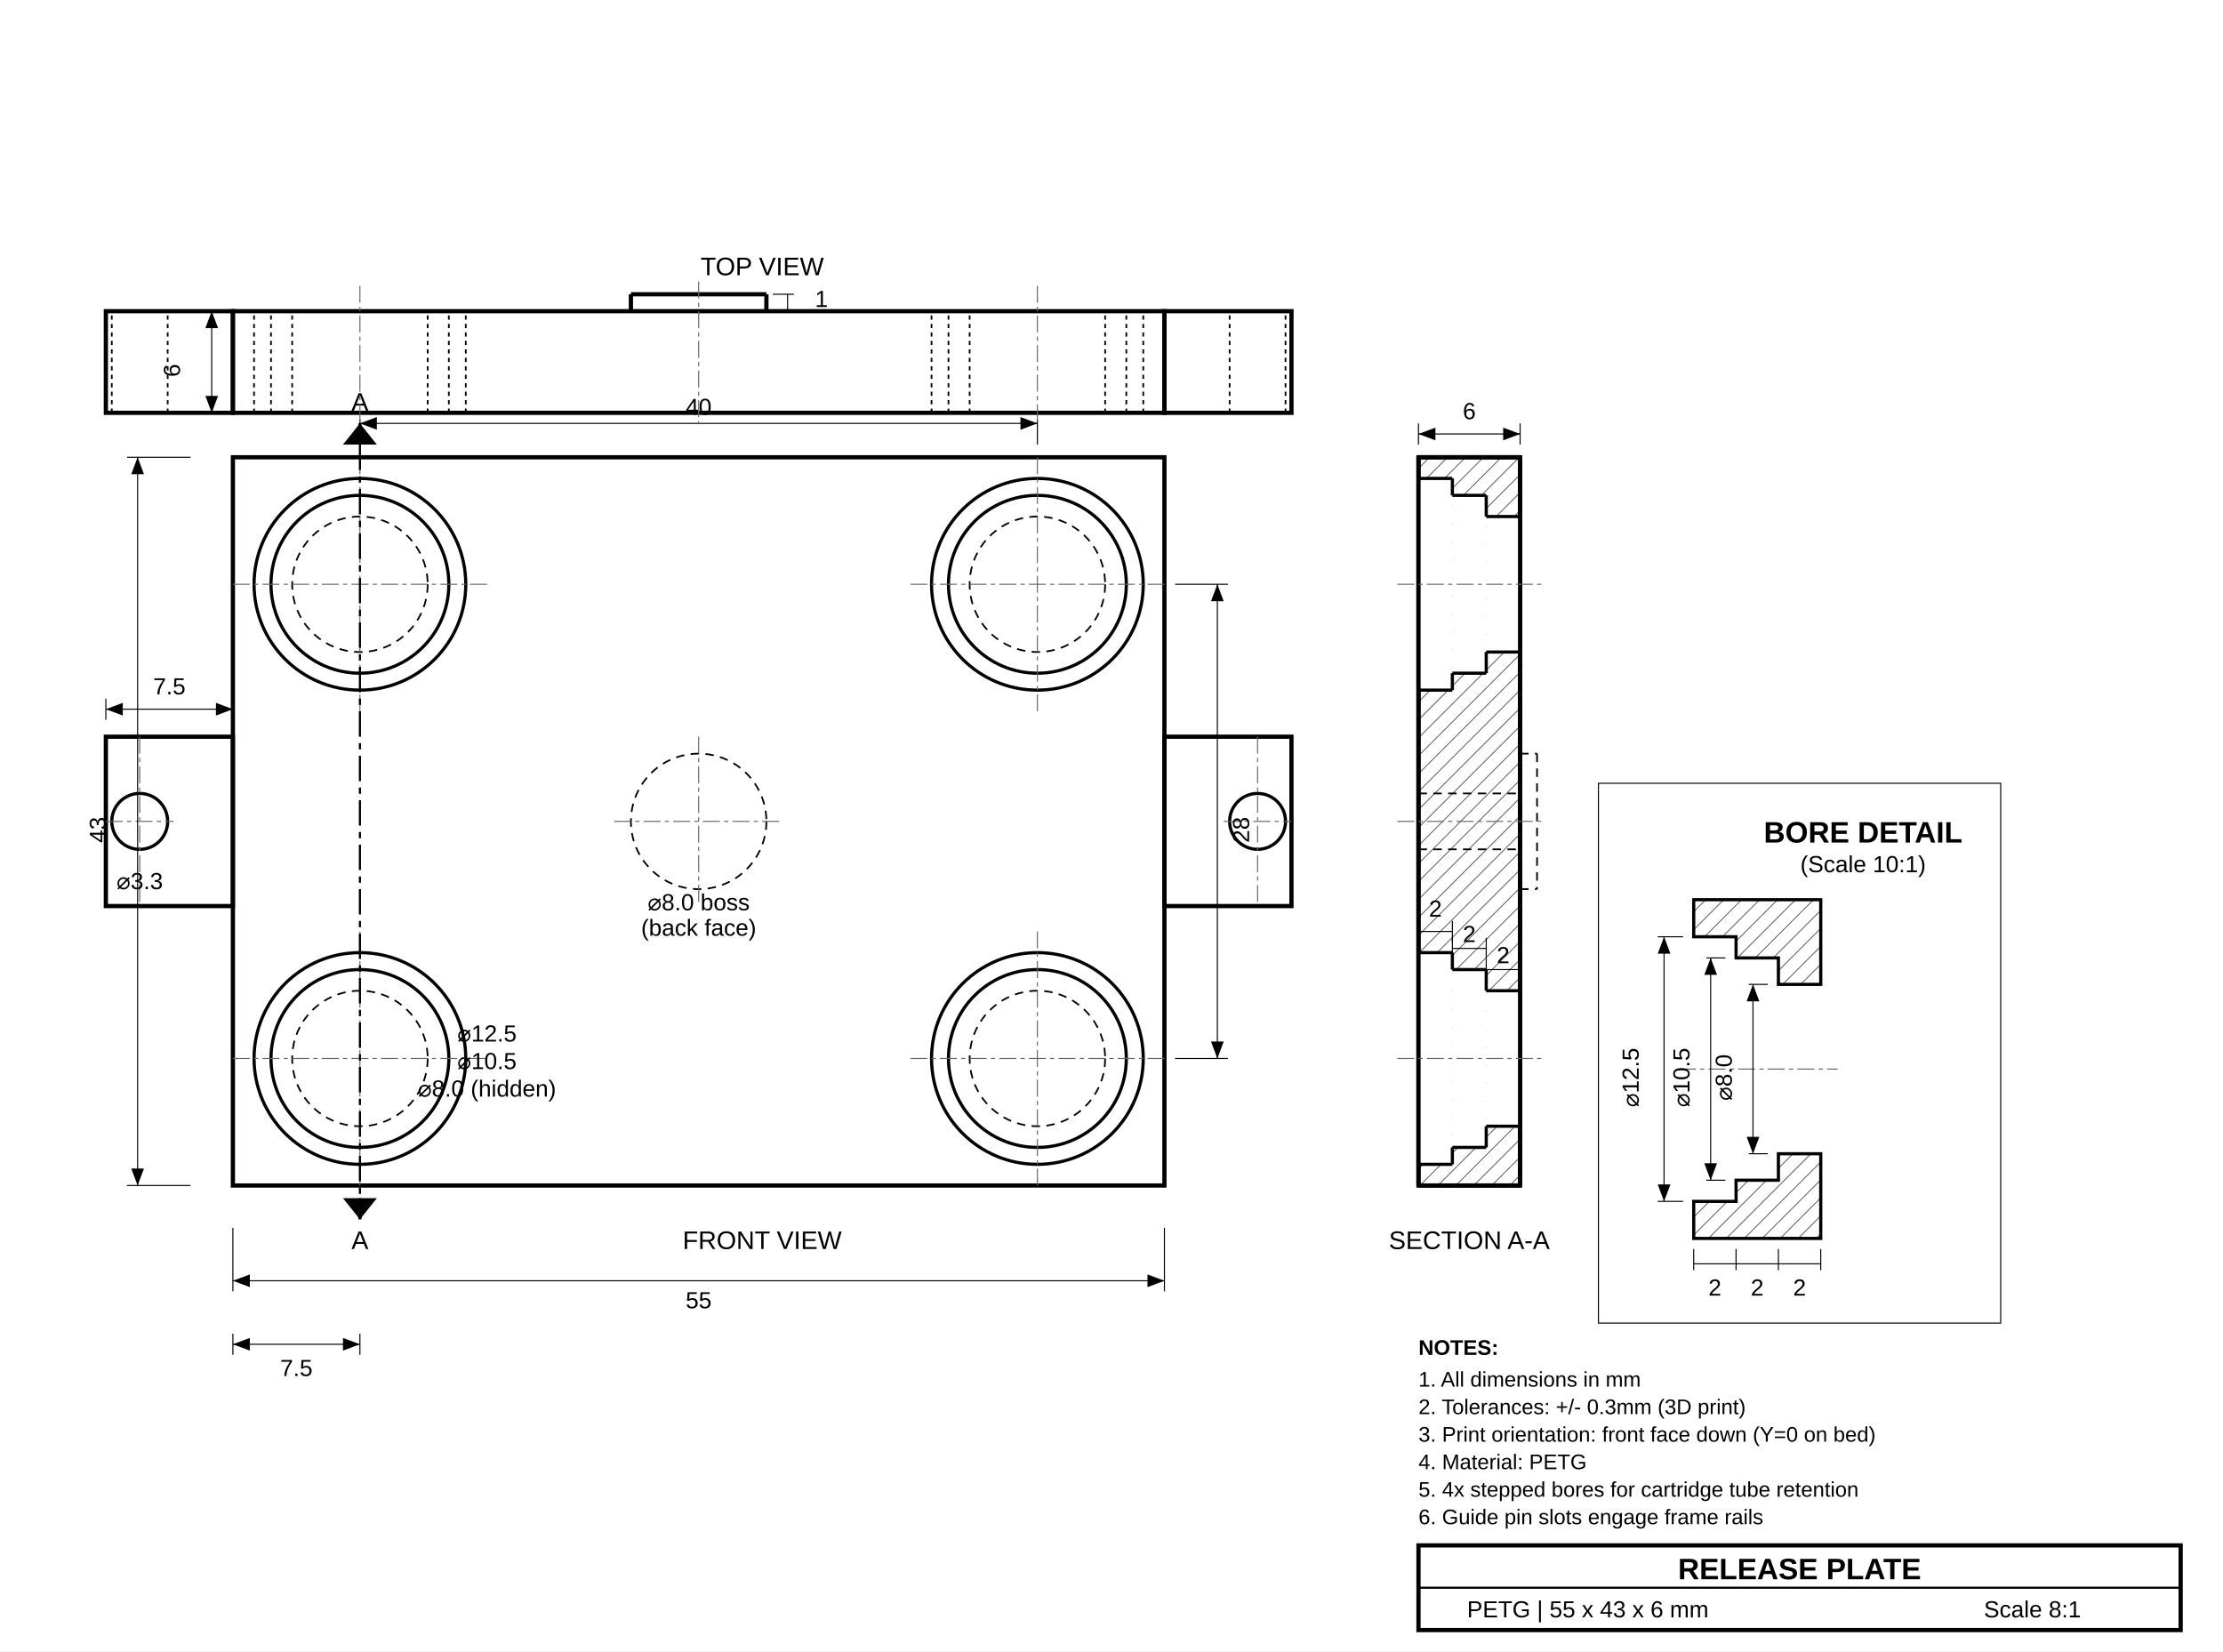
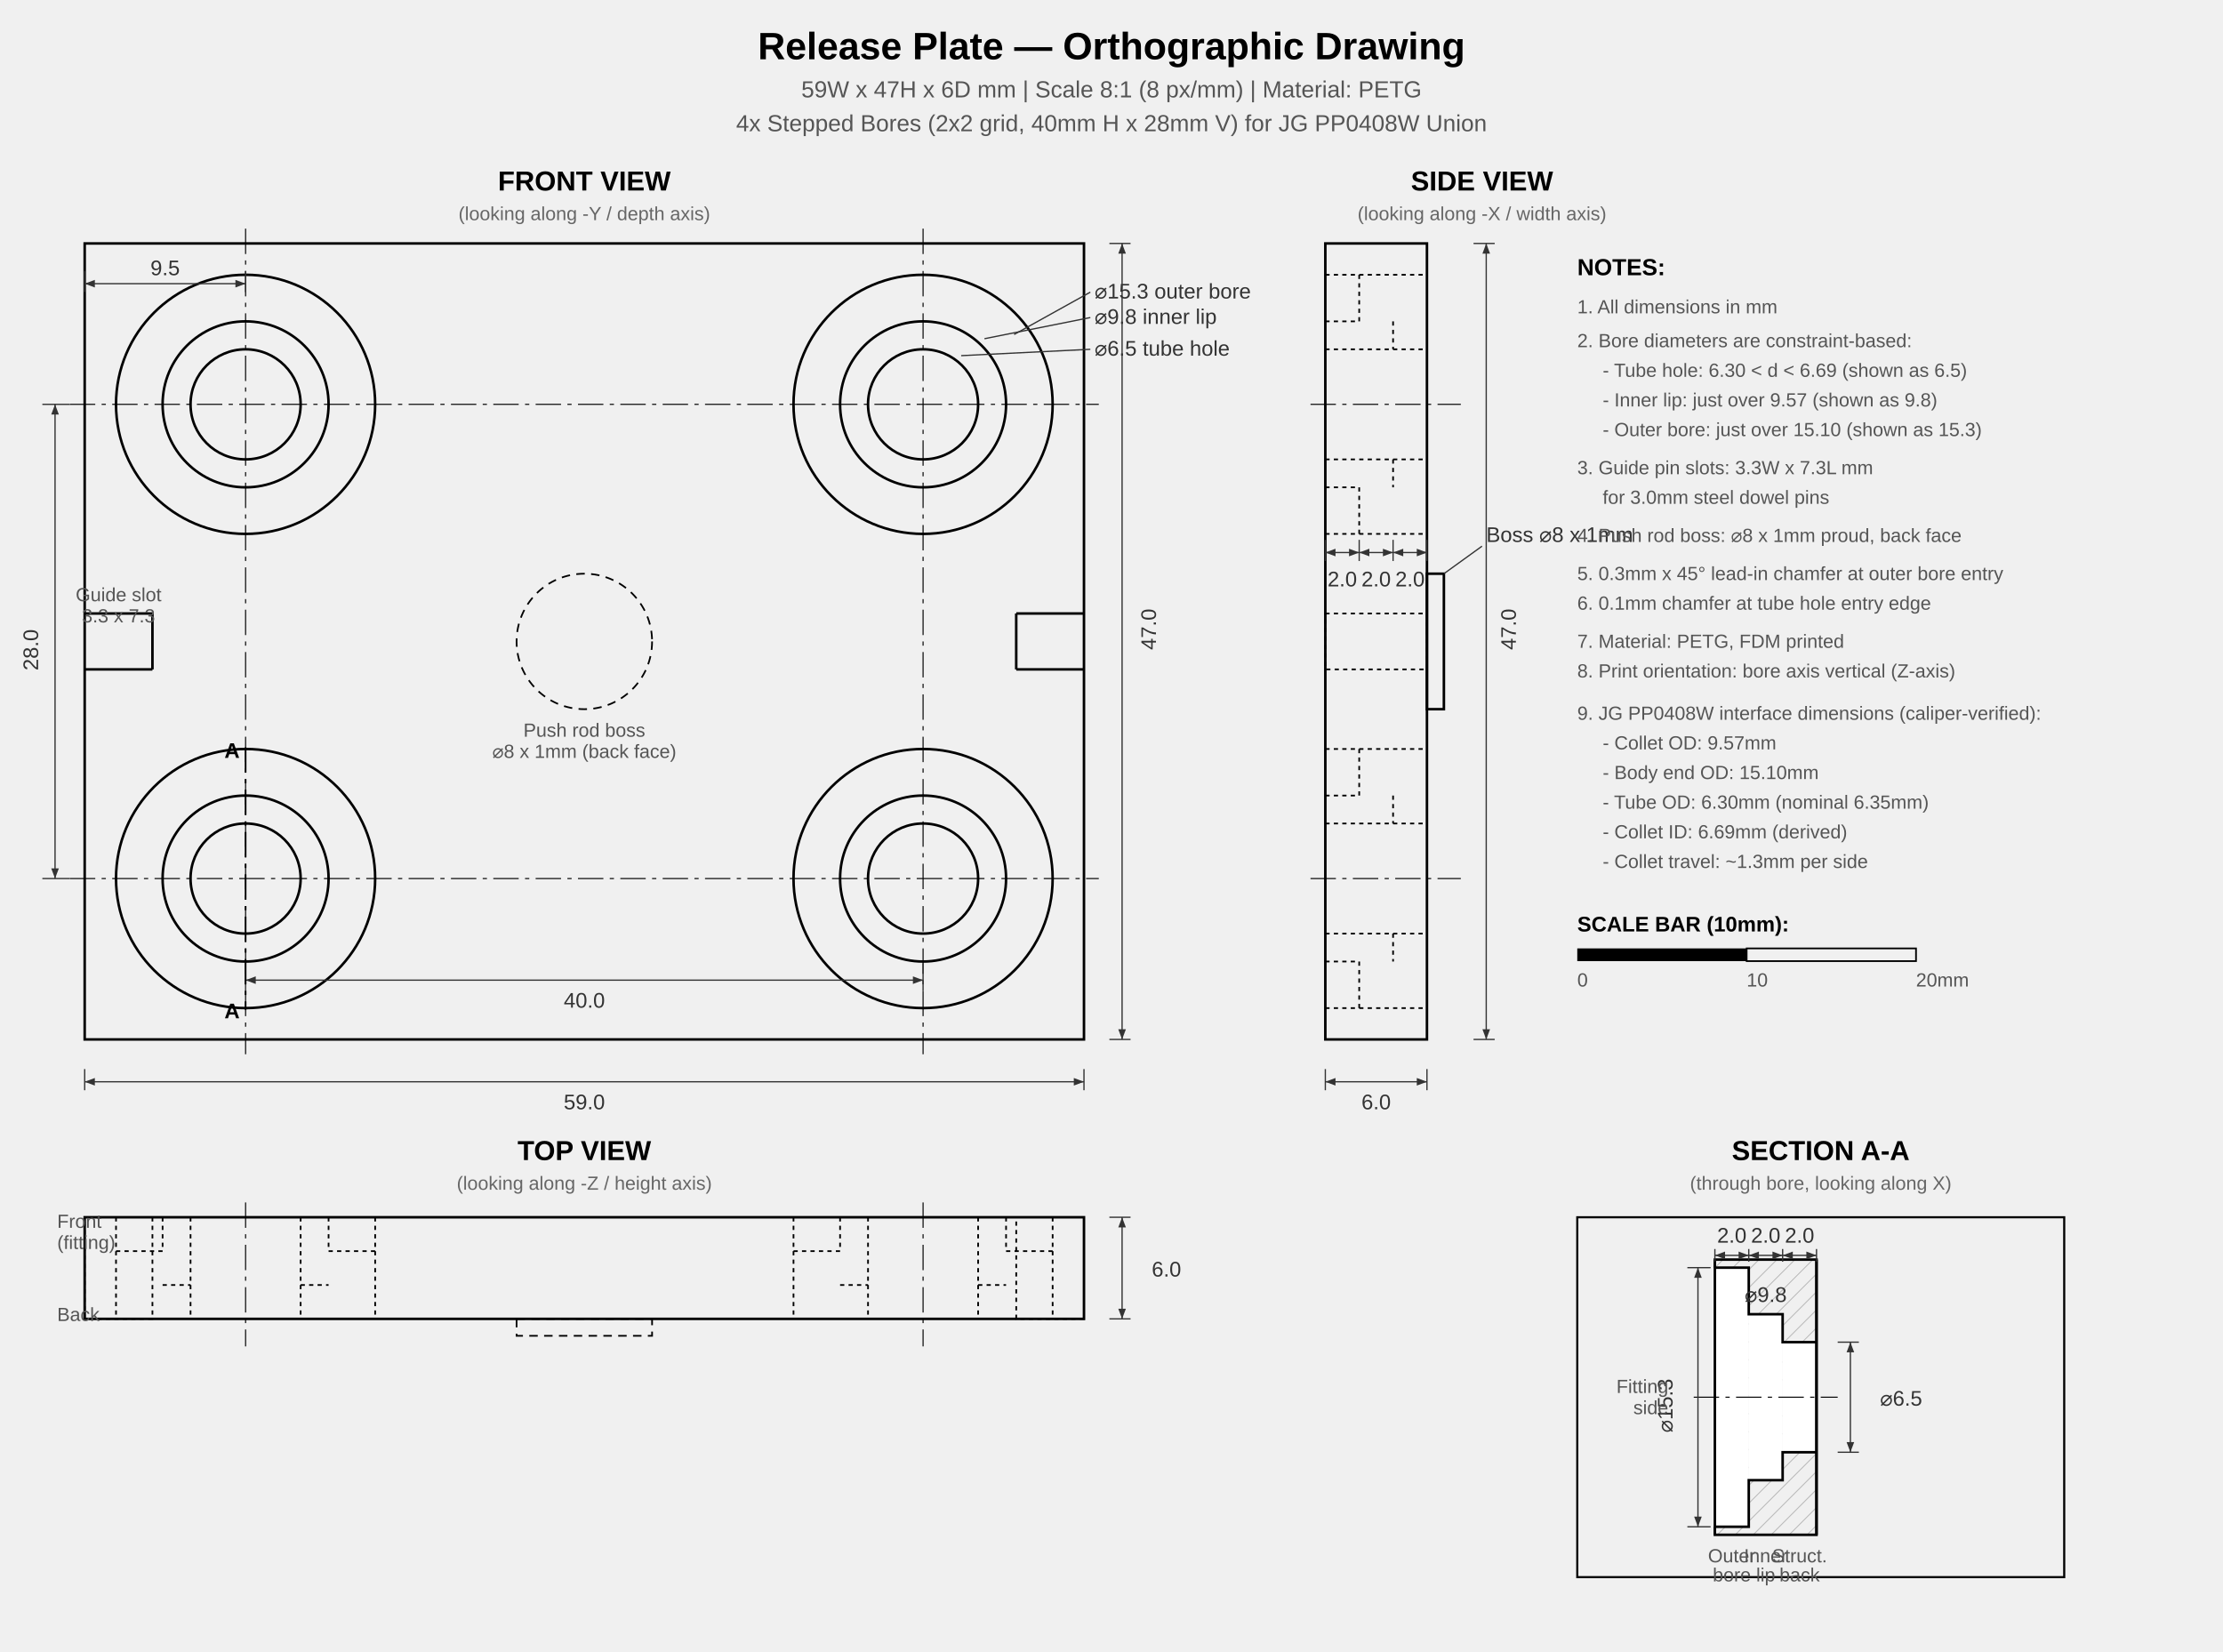
- <svg xmlns="http://www.w3.org/2000/svg" viewBox="0 0 1050 780" width="1050" height="780" font-family="Arial, sans-serif">
-   <style>
-     .thick { stroke: #000; stroke-width: 2; fill: none; }
-     .medium { stroke: #000; stroke-width: 1.5; fill: none; }
-     .thin { stroke: #000; stroke-width: 0.8; fill: none; }
-     .hidden { stroke: #000; stroke-width: 0.8; fill: none; stroke-dasharray: 4,3; }
-     .hidden-top { stroke: #000; stroke-width: 0.8; fill: none; stroke-dasharray: 2,2; }
-     .center { stroke: #666; stroke-width: 0.5; fill: none; stroke-dasharray: 8,2,2,2; }
-     .dim { stroke: #000; stroke-width: 0.5; fill: none; }
-     .dim-text { font-size: 11px; fill: #000; text-anchor: middle; }
-     .label { font-size: 12px; fill: #000; text-anchor: middle; }
-     .label-left { font-size: 12px; fill: #000; text-anchor: start; }
-     .title { font-size: 14px; fill: #000; font-weight: bold; text-anchor: middle; }
-     .hatch { stroke: #000; stroke-width: 0.5; fill: none; }
-     .note { font-size: 10px; fill: #000; }
-   </style>
-   <rect width="1050" height="780" fill="#fff" />
-   <text x="360" y="590" class="label">FRONT VIEW</text>
-   <rect x="110" y="216" width="440" height="344" class="thick" />
-   <rect x="50" y="348" width="60" height="80" class="thick" />
-   <rect x="550" y="348" width="60" height="80" class="thick" />
-   <circle cx="170" cy="500" r="50" class="medium" />
-   <circle cx="170" cy="500" r="42" class="medium" />
-   <circle cx="170" cy="500" r="32" class="hidden" />
-   <circle cx="490" cy="500" r="50" class="medium" />
-   <circle cx="490" cy="500" r="42" class="medium" />
-   <circle cx="490" cy="500" r="32" class="hidden" />
-   <circle cx="170" cy="276" r="50" class="medium" />
-   <circle cx="170" cy="276" r="42" class="medium" />
-   <circle cx="170" cy="276" r="32" class="hidden" />
-   <circle cx="490" cy="276" r="50" class="medium" />
-   <circle cx="490" cy="276" r="42" class="medium" />
-   <circle cx="490" cy="276" r="32" class="hidden" />
-   <circle cx="66" cy="388" r="13.2" class="medium" />
-   <circle cx="594" cy="388" r="13.2" class="medium" />
-   <circle cx="330" cy="388" r="32" class="hidden" />
-   <line x1="110" y1="500" x2="230" y2="500" class="center" />
-   <line x1="170" y1="440" x2="170" y2="560" class="center" />
-   <line x1="430" y1="500" x2="550" y2="500" class="center" />
-   <line x1="490" y1="440" x2="490" y2="560" class="center" />
-   <line x1="110" y1="276" x2="230" y2="276" class="center" />
-   <line x1="170" y1="216" x2="170" y2="336" class="center" />
-   <line x1="430" y1="276" x2="550" y2="276" class="center" />
-   <line x1="490" y1="216" x2="490" y2="336" class="center" />
-   <line x1="50" y1="388" x2="82" y2="388" class="center" />
-   <line x1="66" y1="348" x2="66" y2="428" class="center" />
-   <line x1="578" y1="388" x2="610" y2="388" class="center" />
-   <line x1="594" y1="348" x2="594" y2="428" class="center" />
-   <line x1="290" y1="388" x2="370" y2="388" class="center" />
-   <line x1="330" y1="348" x2="330" y2="428" class="center" />
-   <line x1="170" y1="200" x2="170" y2="210" stroke="#000" stroke-width="1.5" />
-   <line x1="170" y1="210" x2="170" y2="566" stroke="#000" stroke-width="1" stroke-dasharray="12,3,3,3" />
-   <line x1="170" y1="566" x2="170" y2="576" stroke="#000" stroke-width="1.5" />
-   <text x="170" y="194" class="label">A</text>
-   <text x="170" y="590" class="label">A</text>
-   <polygon points="178,210 170,200 162,210" fill="#000" />
-   <polygon points="178,566 170,576 162,566" fill="#000" />
-   <line x1="110" y1="580" x2="110" y2="610" class="dim" />
-   <line x1="550" y1="580" x2="550" y2="610" class="dim" />
-   <line x1="110" y1="605" x2="550" y2="605" class="dim" />
-   <polygon points="110,605 118,608 118,602" fill="#000" />
-   <polygon points="550,605 542,608 542,602" fill="#000" />
-   <text x="330" y="618" class="dim-text">55</text>
-   <line x1="90" y1="560" x2="60" y2="560" class="dim" />
-   <line x1="90" y1="216" x2="60" y2="216" class="dim" />
-   <line x1="65" y1="560" x2="65" y2="216" class="dim" />
-   <polygon points="65,560 68,552 62,552" fill="#000" />
-   <polygon points="65,216 68,224 62,224" fill="#000" />
-   <text x="50" y="392" class="dim-text" transform="rotate(-90,50,392)">43</text>
-   <line x1="555" y1="500" x2="580" y2="500" class="dim" />
-   <line x1="555" y1="276" x2="580" y2="276" class="dim" />
-   <line x1="575" y1="500" x2="575" y2="276" class="dim" />
-   <polygon points="575,500 578,492 572,492" fill="#000" />
-   <polygon points="575,276 578,284 572,284" fill="#000" />
-   <text x="590" y="392" class="dim-text" transform="rotate(-90,590,392)">28</text>
-   <line x1="170" y1="210" x2="170" y2="198" class="dim" />
-   <line x1="490" y1="210" x2="490" y2="198" class="dim" />
-   <line x1="170" y1="200" x2="490" y2="200" class="dim" />
-   <polygon points="170,200 178,203 178,197" fill="#000" />
-   <polygon points="490,200 482,203 482,197" fill="#000" />
-   <text x="330" y="196" class="dim-text">40</text>
-   <line x1="110" y1="630" x2="110" y2="640" class="dim" />
-   <line x1="170" y1="630" x2="170" y2="640" class="dim" />
-   <line x1="110" y1="635" x2="170" y2="635" class="dim" />
-   <polygon points="110,635 118,638 118,632" fill="#000" />
-   <polygon points="170,635 162,638 162,632" fill="#000" />
-   <text x="140" y="650" class="dim-text">7.5</text>
-   <line x1="50" y1="340" x2="50" y2="330" class="dim" />
-   <line x1="110" y1="340" x2="110" y2="330" class="dim" />
-   <line x1="50" y1="335" x2="110" y2="335" class="dim" />
-   <polygon points="50,335 58,338 58,332" fill="#000" />
-   <polygon points="110,335 102,338 102,332" fill="#000" />
-   <text x="80" y="328" class="dim-text">7.5</text>
-   <text x="360" y="130" class="label">TOP VIEW</text>
-   <rect x="110" y="147" width="440" height="48" class="thick" />
-   <rect x="50" y="147" width="60" height="48" class="thick" />
-   <rect x="550" y="147" width="60" height="48" class="thick" />
-   <line x1="120" y1="195" x2="120" y2="147" class="hidden-top" />
-   <line x1="220" y1="195" x2="220" y2="147" class="hidden-top" />
-   <line x1="128" y1="195" x2="128" y2="147" class="hidden-top" />
-   <line x1="212" y1="195" x2="212" y2="147" class="hidden-top" />
-   <line x1="138" y1="195" x2="138" y2="147" class="hidden-top" />
-   <line x1="202" y1="195" x2="202" y2="147" class="hidden-top" />
-   <line x1="440" y1="195" x2="440" y2="147" class="hidden-top" />
-   <line x1="540" y1="195" x2="540" y2="147" class="hidden-top" />
-   <line x1="448" y1="195" x2="448" y2="147" class="hidden-top" />
-   <line x1="532" y1="195" x2="532" y2="147" class="hidden-top" />
-   <line x1="458" y1="195" x2="458" y2="147" class="hidden-top" />
-   <line x1="522" y1="195" x2="522" y2="147" class="hidden-top" />
-   <line x1="52.8" y1="195" x2="52.8" y2="147" class="hidden-top" />
-   <line x1="79.2" y1="195" x2="79.2" y2="147" class="hidden-top" />
-   <line x1="580.8" y1="195" x2="580.8" y2="147" class="hidden-top" />
-   <line x1="607.2" y1="195" x2="607.2" y2="147" class="hidden-top" />
-   <line x1="298" y1="147" x2="298" y2="139" class="thick" />
-   <line x1="362" y1="147" x2="362" y2="139" class="thick" />
-   <line x1="298" y1="139" x2="362" y2="139" class="thick" />
-   <line x1="170" y1="135" x2="170" y2="200" class="center" />
-   <line x1="490" y1="135" x2="490" y2="200" class="center" />
-   <line x1="330" y1="133" x2="330" y2="200" class="center" />
-   <line x1="100" y1="195" x2="100" y2="147" class="dim" />
-   <line x1="95" y1="195" x2="105" y2="195" class="dim" />
-   <line x1="95" y1="147" x2="105" y2="147" class="dim" />
-   <polygon points="100,195 103,187 97,187" fill="#000" />
-   <polygon points="100,147 103,155 97,155" fill="#000" />
-   <text x="85" y="175" class="dim-text" transform="rotate(-90,85,175)">6</text>
-   <line x1="365" y1="147" x2="375" y2="147" class="dim" />
-   <line x1="365" y1="139" x2="375" y2="139" class="dim" />
-   <line x1="372" y1="147" x2="372" y2="139" class="dim" />
-   <text x="388" y="145" class="dim-text" font-size="9">1</text>
-   <text x="694" y="590" class="label">SECTION A-A</text>
+ <svg xmlns="http://www.w3.org/2000/svg" viewBox="0 0 1050 780" width="1050" height="780" font-family="Arial, sans-serif" font-size="11">
  <defs>
-     <pattern id="hatch" width="6" height="6" patternUnits="userSpaceOnUse" patternTransform="rotate(45)">
-       <line x1="0" y1="0" x2="0" y2="6" stroke="#000" stroke-width="0.5" />
+     <marker id="arrow" markerWidth="8" markerHeight="6" refX="8" refY="3" orient="auto">
+       <path d="M0,0 L8,3 L0,6 Z" fill="#333" />
+     </marker>
+     <marker id="arrow-rev" markerWidth="8" markerHeight="6" refX="0" refY="3" orient="auto">
+       <path d="M8,0 L0,3 L8,6 Z" fill="#333" />
+     </marker>
+     <pattern id="hatch" patternUnits="userSpaceOnUse" width="6" height="6" patternTransform="rotate(45)">
+       <line x1="0" y1="0" x2="0" y2="6" stroke="#999" stroke-width="0.5" />
    </pattern>
  </defs>
-   <rect x="670" y="216" width="48" height="344" fill="url(#hatch)" stroke="#000" stroke-width="2" />
-   <rect x="670" y="450" width="16" height="100" fill="#fff" stroke="none" />
-   <rect x="686" y="458" width="16" height="84" fill="#fff" stroke="none" />
-   <rect x="702" y="468" width="16" height="64" fill="#fff" stroke="none" />
-   <rect x="670" y="226" width="16" height="100" fill="#fff" stroke="none" />
-   <rect x="686" y="234" width="16" height="84" fill="#fff" stroke="none" />
-   <rect x="702" y="244" width="16" height="64" fill="#fff" stroke="none" />
-   <line x1="670" y1="216" x2="670" y2="560" stroke="#000" stroke-width="2" />
-   <line x1="718" y1="216" x2="718" y2="560" stroke="#000" stroke-width="2" />
-   <line x1="670" y1="216" x2="718" y2="216" stroke="#000" stroke-width="2" />
-   <line x1="670" y1="560" x2="718" y2="560" stroke="#000" stroke-width="2" />
-   <line x1="670" y1="450" x2="686" y2="450" stroke="#000" stroke-width="1.5" />
-   <line x1="686" y1="450" x2="686" y2="458" stroke="#000" stroke-width="1.5" />
-   <line x1="686" y1="458" x2="702" y2="458" stroke="#000" stroke-width="1.5" />
-   <line x1="702" y1="458" x2="702" y2="468" stroke="#000" stroke-width="1.5" />
-   <line x1="702" y1="468" x2="718" y2="468" stroke="#000" stroke-width="1.5" />
-   <line x1="718" y1="532" x2="702" y2="532" stroke="#000" stroke-width="1.5" />
-   <line x1="702" y1="532" x2="702" y2="542" stroke="#000" stroke-width="1.5" />
-   <line x1="702" y1="542" x2="686" y2="542" stroke="#000" stroke-width="1.5" />
-   <line x1="686" y1="542" x2="686" y2="550" stroke="#000" stroke-width="1.5" />
-   <line x1="686" y1="550" x2="670" y2="550" stroke="#000" stroke-width="1.5" />
-   <line x1="670" y1="226" x2="686" y2="226" stroke="#000" stroke-width="1.5" />
-   <line x1="686" y1="226" x2="686" y2="234" stroke="#000" stroke-width="1.5" />
-   <line x1="686" y1="234" x2="702" y2="234" stroke="#000" stroke-width="1.5" />
-   <line x1="702" y1="234" x2="702" y2="244" stroke="#000" stroke-width="1.5" />
-   <line x1="702" y1="244" x2="718" y2="244" stroke="#000" stroke-width="1.5" />
-   <line x1="718" y1="308" x2="702" y2="308" stroke="#000" stroke-width="1.5" />
-   <line x1="702" y1="308" x2="702" y2="318" stroke="#000" stroke-width="1.5" />
-   <line x1="702" y1="318" x2="686" y2="318" stroke="#000" stroke-width="1.5" />
-   <line x1="686" y1="318" x2="686" y2="326" stroke="#000" stroke-width="1.5" />
-   <line x1="686" y1="326" x2="670" y2="326" stroke="#000" stroke-width="1.5" />
-   <line x1="670" y1="374.8" x2="718" y2="374.8" class="hidden" />
-   <line x1="670" y1="401.2" x2="718" y2="401.2" class="hidden" />
-   <line x1="718" y1="356" x2="726" y2="356" class="hidden" />
-   <line x1="718" y1="420" x2="726" y2="420" class="hidden" />
-   <line x1="726" y1="356" x2="726" y2="420" class="hidden" />
-   <line x1="660" y1="500" x2="730" y2="500" class="center" />
-   <line x1="660" y1="276" x2="730" y2="276" class="center" />
-   <line x1="660" y1="388" x2="730" y2="388" class="center" />
-   <line x1="670" y1="210" x2="670" y2="200" class="dim" />
-   <line x1="718" y1="210" x2="718" y2="200" class="dim" />
-   <line x1="670" y1="205" x2="718" y2="205" class="dim" />
-   <polygon points="670,205 678,208 678,202" fill="#000" />
-   <polygon points="718,205 710,208 710,202" fill="#000" />
-   <text x="694" y="198" class="dim-text">6</text>
-   <line x1="670" y1="445" x2="670" y2="435" class="dim" />
-   <line x1="686" y1="445" x2="686" y2="435" class="dim" />
-   <line x1="670" y1="440" x2="686" y2="440" class="dim" />
-   <text x="678" y="433" class="dim-text" font-size="9">2</text>
-   <line x1="686" y1="453" x2="686" y2="443" class="dim" />
-   <line x1="702" y1="453" x2="702" y2="443" class="dim" />
-   <line x1="686" y1="448" x2="702" y2="448" class="dim" />
-   <text x="694" y="445" class="dim-text" font-size="9">2</text>
-   <line x1="702" y1="463" x2="702" y2="453" class="dim" />
-   <line x1="718" y1="463" x2="718" y2="453" class="dim" />
-   <line x1="702" y1="458" x2="718" y2="458" class="dim" />
-   <text x="710" y="455" class="dim-text" font-size="9">2</text>
-   <rect x="755" y="370" width="190" height="255" fill="none" stroke="#000" stroke-width="0.5" />
-   <text x="880" y="398" class="title">BORE DETAIL</text>
-   <text x="880" y="412" class="dim-text">(Scale 10:1)</text>
-   <line x1="793" y1="505" x2="868" y2="505" class="center" />
-   <path d="M800,425 L860,425 L860,465 L840,465 L840,452.5 L820,452.5 L820,442.5 L800,442.5 Z" fill="url(#hatch)" stroke="#000" stroke-width="1.5" />
-   <path d="M800,585 L860,585 L860,545 L840,545 L840,557.5 L820,557.5 L820,567.5 L800,567.5 Z" fill="url(#hatch)" stroke="#000" stroke-width="1.5" />
-   <line x1="795" y1="442.5" x2="783" y2="442.5" class="dim" />
-   <line x1="795" y1="567.5" x2="783" y2="567.5" class="dim" />
-   <line x1="786" y1="442.5" x2="786" y2="567.5" class="dim" />
-   <polygon points="786,442.5 789,450.5 783,450.5" fill="#000" />
-   <polygon points="786,567.5 789,559.5 783,559.5" fill="#000" />
-   <text x="774" y="509" class="dim-text" font-size="9" transform="rotate(-90,774,509)">⌀12.5</text>
-   <line x1="815" y1="452.5" x2="806" y2="452.5" class="dim" />
-   <line x1="815" y1="557.5" x2="806" y2="557.5" class="dim" />
-   <line x1="808" y1="452.5" x2="808" y2="557.5" class="dim" />
-   <polygon points="808,452.5 811,460.5 805,460.5" fill="#000" />
-   <polygon points="808,557.5 811,549.5 805,549.5" fill="#000" />
-   <text x="798" y="509" class="dim-text" font-size="9" transform="rotate(-90,798,509)">⌀10.5</text>
-   <line x1="835" y1="465" x2="826" y2="465" class="dim" />
-   <line x1="835" y1="545" x2="826" y2="545" class="dim" />
-   <line x1="828" y1="465" x2="828" y2="545" class="dim" />
-   <polygon points="828,465 831,473 825,473" fill="#000" />
-   <polygon points="828,545 831,537 825,537" fill="#000" />
-   <text x="818" y="509" class="dim-text" font-size="9" transform="rotate(-90,818,509)">⌀8.0</text>
-   <line x1="800" y1="590" x2="800" y2="600" class="dim" />
-   <line x1="820" y1="590" x2="820" y2="600" class="dim" />
-   <line x1="840" y1="590" x2="840" y2="600" class="dim" />
-   <line x1="860" y1="590" x2="860" y2="600" class="dim" />
-   <line x1="800" y1="597" x2="820" y2="597" class="dim" />
-   <line x1="820" y1="597" x2="840" y2="597" class="dim" />
-   <line x1="840" y1="597" x2="860" y2="597" class="dim" />
-   <text x="810" y="612" class="dim-text" font-size="9">2</text>
-   <text x="830" y="612" class="dim-text" font-size="9">2</text>
-   <text x="850" y="612" class="dim-text" font-size="9">2</text>
-   <text x="670" y="640" class="note" font-weight="bold">NOTES:</text>
-   <text x="670" y="655" class="note">1. All dimensions in mm</text>
-   <text x="670" y="668" class="note">2. Tolerances: +/- 0.3mm (3D print)</text>
-   <text x="670" y="681" class="note">3. Print orientation: front face down (Y=0 on bed)</text>
-   <text x="670" y="694" class="note">4. Material: PETG</text>
-   <text x="670" y="707" class="note">5. 4x stepped bores for cartridge tube retention</text>
-   <text x="670" y="720" class="note">6. Guide pin slots engage frame rails</text>
-   <rect x="670" y="730" width="360" height="40" stroke="#000" stroke-width="2" fill="none" />
-   <line x1="670" y1="750" x2="1030" y2="750" stroke="#000" stroke-width="1" />
-   <text x="850" y="746" class="title">RELEASE PLATE</text>
-   <text x="750" y="764" class="dim-text">PETG | 55 x 43 x 6 mm</text>
-   <text x="960" y="764" class="dim-text">Scale 8:1</text>
-   <text x="230" y="492" class="dim-text" font-size="9">⌀12.5</text>
-   <text x="230" y="505" class="dim-text" font-size="9">⌀10.5</text>
-   <text x="230" y="518" class="dim-text" font-size="9">⌀8.0 (hidden)</text>
-   <text x="66" y="420" class="dim-text" font-size="9">⌀3.3</text>
-   <text x="330" y="430" class="dim-text" font-size="9">⌀8.0 boss</text>
-   <text x="330" y="442" class="dim-text" font-size="9">(back face)</text>
+   <style>
+     .outline { fill: none; stroke: #000; stroke-width: 1.2; }
+     .hidden { fill: none; stroke: #000; stroke-width: 0.8; stroke-dasharray: 4,3; }
+     .center { fill: none; stroke: #000; stroke-width: 0.5; stroke-dasharray: 12,3,2,3; }
+     .dim { stroke: #333; stroke-width: 0.6; }
+     .dim-text { font-size: 10px; fill: #333; text-anchor: middle; }
+     .dim-text-left { font-size: 10px; fill: #333; text-anchor: end; }
+     .dim-text-right { font-size: 10px; fill: #333; text-anchor: start; }
+     .label { font-size: 13px; font-weight: bold; fill: #000; text-anchor: middle; }
+     .note { font-size: 9px; fill: #555; }
+     .section-outline { fill: none; stroke: #000; stroke-width: 1.2; }
+     .thin-hidden { fill: none; stroke: #000; stroke-width: 0.8; stroke-dasharray: 2,2; }
+   </style>
+   <text x="525" y="28" font-size="18" font-weight="bold" text-anchor="middle">Release Plate — Orthographic Drawing</text>
+   <text x="525" y="46" font-size="11" text-anchor="middle" fill="#555">59W x 47H x 6D mm | Scale 8:1 (8 px/mm) | Material: PETG</text>
+   <text x="525" y="62" font-size="11" text-anchor="middle" fill="#555">4x Stepped Bores (2x2 grid, 40mm H x 28mm V) for JG PP0408W Union</text>
+   <text x="276" y="90" class="label">FRONT VIEW</text>
+   <text x="276" y="104" font-size="9" fill="#666" text-anchor="middle">(looking along -Y / depth axis)</text>
+   <rect x="40" y="115" width="472" height="376" class="outline" />
+   <line x1="40" y1="289.8" x2="72" y2="289.8" class="outline" />
+   <line x1="72" y1="289.8" x2="72" y2="316.2" class="outline" />
+   <line x1="72" y1="316.2" x2="40" y2="316.2" class="outline" />
+   <line x1="512" y1="289.8" x2="480" y2="289.8" class="outline" />
+   <line x1="480" y1="289.8" x2="480" y2="316.2" class="outline" />
+   <line x1="480" y1="316.2" x2="512" y2="316.2" class="outline" />
+   <line x1="116" y1="108" x2="116" y2="498" class="center" />
+   <line x1="436" y1="108" x2="436" y2="498" class="center" />
+   <line x1="33" y1="415" x2="519" y2="415" class="center" />
+   <line x1="33" y1="191" x2="519" y2="191" class="center" />
+   <circle cx="116" cy="415" r="61.2" class="outline" />
+   <circle cx="116" cy="415" r="39.2" class="outline" />
+   <circle cx="116" cy="415" r="26" class="outline" />
+   <circle cx="436" cy="415" r="61.2" class="outline" />
+   <circle cx="436" cy="415" r="39.2" class="outline" />
+   <circle cx="436" cy="415" r="26" class="outline" />
+   <circle cx="116" cy="191" r="61.2" class="outline" />
+   <circle cx="116" cy="191" r="39.2" class="outline" />
+   <circle cx="116" cy="191" r="26" class="outline" />
+   <circle cx="436" cy="191" r="61.2" class="outline" />
+   <circle cx="436" cy="191" r="39.2" class="outline" />
+   <circle cx="436" cy="191" r="26" class="outline" />
+   <circle cx="276" cy="303" r="32" class="hidden" />
+   <line x1="40" y1="505" x2="40" y2="515" class="dim" />
+   <line x1="512" y1="505" x2="512" y2="515" class="dim" />
+   <line x1="40" y1="511" x2="512" y2="511" class="dim" marker-start="url(#arrow-rev)" marker-end="url(#arrow)" />
+   <text x="276" y="524" class="dim-text">59.0</text>
+   <line x1="524" y1="115" x2="534" y2="115" class="dim" />
+   <line x1="524" y1="491" x2="534" y2="491" class="dim" />
+   <line x1="530" y1="115" x2="530" y2="491" class="dim" marker-start="url(#arrow-rev)" marker-end="url(#arrow)" />
+   <text x="546" y="307" class="dim-text-right" transform="rotate(-90,546,307)">47.0</text>
+   <line x1="116" y1="455" x2="116" y2="468" class="dim" />
+   <line x1="436" y1="455" x2="436" y2="468" class="dim" />
+   <line x1="116" y1="463" x2="436" y2="463" class="dim" marker-start="url(#arrow-rev)" marker-end="url(#arrow)" />
+   <text x="276" y="476" class="dim-text">40.0</text>
+   <line x1="20" y1="191" x2="33" y2="191" class="dim" />
+   <line x1="20" y1="415" x2="33" y2="415" class="dim" />
+   <line x1="26" y1="191" x2="26" y2="415" class="dim" marker-start="url(#arrow-rev)" marker-end="url(#arrow)" />
+   <text x="18" y="307" class="dim-text" transform="rotate(-90,18,307)">28.0</text>
+   <line x1="479" y1="158" x2="515" y2="138" class="dim" />
+   <text x="517" y="141" class="dim-text-right" font-size="9">⌀15.3 outer bore</text>
+   <line x1="465" y1="160" x2="515" y2="150" class="dim" />
+   <text x="517" y="153" class="dim-text-right" font-size="9">⌀9.8 inner lip</text>
+   <line x1="454" y1="168" x2="515" y2="165" class="dim" />
+   <text x="517" y="168" class="dim-text-right" font-size="9">⌀6.5 tube hole</text>
+   <line x1="40" y1="128" x2="40" y2="138" class="dim" />
+   <line x1="116" y1="128" x2="116" y2="138" class="dim" />
+   <line x1="40" y1="134" x2="116" y2="134" class="dim" marker-start="url(#arrow-rev)" marker-end="url(#arrow)" />
+   <text x="78" y="130" class="dim-text">9.5</text>
+   <text x="56" y="284" class="note" text-anchor="middle">Guide slot</text>
+   <text x="56" y="294" class="note" text-anchor="middle">3.3 x 7.3</text>
+   <text x="276" y="348" class="note" text-anchor="middle">Push rod boss</text>
+   <text x="276" y="358" class="note" text-anchor="middle">⌀8 x 1mm (back face)</text>
+   <text x="700" y="90" class="label">SIDE VIEW</text>
+   <text x="700" y="104" font-size="9" fill="#666" text-anchor="middle">(looking along -X / width axis)</text>
+   <rect x="626" y="115" width="48" height="376" class="outline" />
+   <line x1="626" y1="129.8" x2="674" y2="129.8" class="thin-hidden" />
+   <line x1="626" y1="252.2" x2="674" y2="252.2" class="thin-hidden" />
+   <line x1="626" y1="151.8" x2="642" y2="151.8" class="thin-hidden" />
+   <line x1="626" y1="230.2" x2="642" y2="230.2" class="thin-hidden" />
+   <line x1="626" y1="165" x2="674" y2="165" class="thin-hidden" />
+   <line x1="626" y1="217" x2="674" y2="217" class="thin-hidden" />
+   <line x1="642" y1="129.8" x2="642" y2="151.8" class="thin-hidden" />
+   <line x1="642" y1="230.2" x2="642" y2="252.2" class="thin-hidden" />
+   <line x1="658" y1="151.8" x2="658" y2="165" class="thin-hidden" />
+   <line x1="658" y1="217" x2="658" y2="230.2" class="thin-hidden" />
+   <line x1="626" y1="353.8" x2="674" y2="353.8" class="thin-hidden" />
+   <line x1="626" y1="476.2" x2="674" y2="476.2" class="thin-hidden" />
+   <line x1="626" y1="375.8" x2="642" y2="375.8" class="thin-hidden" />
+   <line x1="626" y1="454.2" x2="642" y2="454.2" class="thin-hidden" />
+   <line x1="626" y1="389" x2="674" y2="389" class="thin-hidden" />
+   <line x1="626" y1="441" x2="674" y2="441" class="thin-hidden" />
+   <line x1="642" y1="353.8" x2="642" y2="375.8" class="thin-hidden" />
+   <line x1="642" y1="454.2" x2="642" y2="476.2" class="thin-hidden" />
+   <line x1="658" y1="375.8" x2="658" y2="389" class="thin-hidden" />
+   <line x1="658" y1="441" x2="658" y2="454.2" class="thin-hidden" />
+   <rect x="626" y="289.8" width="48" height="26.4" fill="none" class="thin-hidden" />
+   <rect x="674" y="271" width="8" height="64" class="outline" />
+   <line x1="619" y1="191" x2="690" y2="191" class="center" />
+   <line x1="619" y1="415" x2="690" y2="415" class="center" />
+   <line x1="626" y1="505" x2="626" y2="515" class="dim" />
+   <line x1="674" y1="505" x2="674" y2="515" class="dim" />
+   <line x1="626" y1="511" x2="674" y2="511" class="dim" marker-start="url(#arrow-rev)" marker-end="url(#arrow)" />
+   <text x="650" y="524" class="dim-text">6.0</text>
+   <line x1="682" y1="271" x2="700" y2="258" class="dim" />
+   <text x="702" y="256" class="dim-text-right" font-size="9">Boss ⌀8 x 1mm</text>
+   <line x1="626" y1="255" x2="626" y2="265" class="dim" />
+   <line x1="642" y1="255" x2="642" y2="265" class="dim" />
+   <line x1="658" y1="255" x2="658" y2="265" class="dim" />
+   <line x1="674" y1="255" x2="674" y2="265" class="dim" />
+   <line x1="626" y1="261" x2="642" y2="261" class="dim" marker-start="url(#arrow-rev)" marker-end="url(#arrow)" />
+   <line x1="642" y1="261" x2="658" y2="261" class="dim" marker-start="url(#arrow-rev)" marker-end="url(#arrow)" />
+   <line x1="658" y1="261" x2="674" y2="261" class="dim" marker-start="url(#arrow-rev)" marker-end="url(#arrow)" />
+   <text x="634" y="277" class="dim-text" font-size="8">2.0</text>
+   <text x="650" y="277" class="dim-text" font-size="8">2.0</text>
+   <text x="666" y="277" class="dim-text" font-size="8">2.0</text>
+   <line x1="696" y1="115" x2="706" y2="115" class="dim" />
+   <line x1="696" y1="491" x2="706" y2="491" class="dim" />
+   <line x1="702" y1="115" x2="702" y2="491" class="dim" marker-start="url(#arrow-rev)" marker-end="url(#arrow)" />
+   <text x="716" y="307" class="dim-text-right" transform="rotate(-90,716,307)">47.0</text>
+   <text x="276" y="548" class="label">TOP VIEW</text>
+   <text x="276" y="562" font-size="9" fill="#666" text-anchor="middle">(looking along -Z / height axis)</text>
+   <rect x="40" y="575" width="472" height="48" class="outline" />
+   <line x1="54.8" y1="575" x2="54.8" y2="623" class="thin-hidden" />
+   <line x1="177.2" y1="575" x2="177.2" y2="623" class="thin-hidden" />
+   <line x1="76.8" y1="575" x2="76.8" y2="591" class="thin-hidden" />
+   <line x1="155.2" y1="575" x2="155.2" y2="591" class="thin-hidden" />
+   <line x1="90" y1="575" x2="90" y2="623" class="thin-hidden" />
+   <line x1="142" y1="575" x2="142" y2="623" class="thin-hidden" />
+   <line x1="54.8" y1="591" x2="76.8" y2="591" class="thin-hidden" />
+   <line x1="155.2" y1="591" x2="177.2" y2="591" class="thin-hidden" />
+   <line x1="76.8" y1="607" x2="90" y2="607" class="thin-hidden" />
+   <line x1="142" y1="607" x2="155.2" y2="607" class="thin-hidden" />
+   <line x1="374.8" y1="575" x2="374.8" y2="623" class="thin-hidden" />
+   <line x1="497.2" y1="575" x2="497.2" y2="623" class="thin-hidden" />
+   <line x1="396.8" y1="575" x2="396.8" y2="591" class="thin-hidden" />
+   <line x1="475.2" y1="575" x2="475.2" y2="591" class="thin-hidden" />
+   <line x1="410" y1="575" x2="410" y2="623" class="thin-hidden" />
+   <line x1="462" y1="575" x2="462" y2="623" class="thin-hidden" />
+   <line x1="374.8" y1="591" x2="396.8" y2="591" class="thin-hidden" />
+   <line x1="475.2" y1="591" x2="497.2" y2="591" class="thin-hidden" />
+   <line x1="396.8" y1="607" x2="410" y2="607" class="thin-hidden" />
+   <line x1="462" y1="607" x2="475.2" y2="607" class="thin-hidden" />
+   <rect x="40" y="575" width="32" height="48" fill="none" class="thin-hidden" />
+   <rect x="480" y="575" width="32" height="48" fill="none" class="thin-hidden" />
+   <rect x="244" y="623" width="64" height="8" class="hidden" />
+   <line x1="116" y1="568" x2="116" y2="636" class="center" />
+   <line x1="436" y1="568" x2="436" y2="636" class="center" />
+   <line x1="524" y1="575" x2="534" y2="575" class="dim" />
+   <line x1="524" y1="623" x2="534" y2="623" class="dim" />
+   <line x1="530" y1="575" x2="530" y2="623" class="dim" marker-start="url(#arrow-rev)" marker-end="url(#arrow)" />
+   <text x="544" y="603" class="dim-text-right" font-size="9">6.0</text>
+   <text x="27" y="580" class="note">Front</text>
+   <text x="27" y="590" class="note">(fitting)</text>
+   <text x="27" y="624" class="note">Back</text>
+   <text x="860" y="548" class="label">SECTION A-A</text>
+   <text x="860" y="562" font-size="9" fill="#666" text-anchor="middle">(through bore, looking along X)</text>
+   <rect x="745" y="575" width="230" height="170" fill="none" stroke="#000" stroke-width="1.0" />
+   <rect x="810" y="595" width="48" height="130" fill="url(#hatch)" stroke="none" />
+   <rect x="810" y="598.8" width="16" height="122.4" fill="#fff" stroke="none" />
+   <rect x="826" y="620.8" width="16" height="78.4" fill="#fff" stroke="none" />
+   <rect x="842" y="634" width="16" height="52" fill="#fff" stroke="none" />
+   <polyline points="810,598.8 826,598.8 826,620.8 842,620.8 842,634 858,634" fill="none" stroke="#000" stroke-width="1.2" />
+   <polyline points="810,721.2 826,721.2 826,699.2 842,699.2 842,686 858,686" fill="none" stroke="#000" stroke-width="1.2" />
+   <line x1="810" y1="595" x2="810" y2="598.8" stroke="#000" stroke-width="1.2" />
+   <line x1="810" y1="721.2" x2="810" y2="725" stroke="#000" stroke-width="1.2" />
+   <line x1="858" y1="634" x2="858" y2="686" stroke="#000" stroke-width="1.2" />
+   <line x1="858" y1="595" x2="858" y2="634" stroke="#000" stroke-width="1.2" />
+   <line x1="858" y1="686" x2="858" y2="725" stroke="#000" stroke-width="1.2" />
+   <rect x="810" y="595" width="48" height="130" class="section-outline" />
+   <line x1="800" y1="660" x2="868" y2="660" class="center" />
+   <line x1="797" y1="598.8" x2="808" y2="598.8" class="dim" />
+   <line x1="797" y1="721.2" x2="808" y2="721.2" class="dim" />
+   <line x1="802" y1="598.8" x2="802" y2="721.2" class="dim" marker-start="url(#arrow-rev)" marker-end="url(#arrow)" />
+   <text x="790" y="664" class="dim-text" transform="rotate(-90,790,664)" font-size="9">⌀15.3</text>
+   <text x="834" y="615" class="dim-text" font-size="8">⌀9.8</text>
+   <line x1="868" y1="634" x2="878" y2="634" class="dim" />
+   <line x1="868" y1="686" x2="878" y2="686" class="dim" />
+   <line x1="874" y1="634" x2="874" y2="686" class="dim" marker-start="url(#arrow-rev)" marker-end="url(#arrow)" />
+   <text x="888" y="664" class="dim-text-right" font-size="9">⌀6.5</text>
+   <line x1="810" y1="590" x2="810" y2="596" class="dim" />
+   <line x1="826" y1="590" x2="826" y2="596" class="dim" />
+   <line x1="842" y1="590" x2="842" y2="596" class="dim" />
+   <line x1="858" y1="590" x2="858" y2="596" class="dim" />
+   <line x1="810" y1="593" x2="826" y2="593" class="dim" marker-start="url(#arrow-rev)" marker-end="url(#arrow)" />
+   <line x1="826" y1="593" x2="842" y2="593" class="dim" marker-start="url(#arrow-rev)" marker-end="url(#arrow)" />
+   <line x1="842" y1="593" x2="858" y2="593" class="dim" marker-start="url(#arrow-rev)" marker-end="url(#arrow)" />
+   <text x="818" y="587" class="dim-text" font-size="8">2.0</text>
+   <text x="834" y="587" class="dim-text" font-size="8">2.0</text>
+   <text x="850" y="587" class="dim-text" font-size="8">2.0</text>
+   <text x="818" y="738" class="note" text-anchor="middle">Outer</text>
+   <text x="818" y="747" class="note" text-anchor="middle">bore</text>
+   <text x="834" y="738" class="note" text-anchor="middle">Inner</text>
+   <text x="834" y="747" class="note" text-anchor="middle">lip</text>
+   <text x="850" y="738" class="note" text-anchor="middle">Struct.</text>
+   <text x="850" y="747" class="note" text-anchor="middle">back</text>
+   <text x="788" y="658" font-size="9" fill="#555" text-anchor="end">Fitting</text>
+   <text x="788" y="668" font-size="9" fill="#555" text-anchor="end">side</text>
+   <line x1="116" y1="353" x2="116" y2="477" stroke="#000" stroke-width="0.8" stroke-dasharray="12,3,2,3" />
+   <text x="106" y="358" font-size="10" font-weight="bold">A</text>
+   <text x="106" y="481" font-size="10" font-weight="bold">A</text>
+   <text x="745" y="130" font-size="11" font-weight="bold">NOTES:</text>
+   <text x="745" y="148" class="note">1. All dimensions in mm</text>
+   <text x="745" y="164" class="note">2. Bore diameters are constraint-based:</text>
+   <text x="757" y="178" class="note">- Tube hole: 6.30 &lt; d &lt; 6.69 (shown as 6.5)</text>
+   <text x="757" y="192" class="note">- Inner lip: just over 9.57 (shown as 9.8)</text>
+   <text x="757" y="206" class="note">- Outer bore: just over 15.10 (shown as 15.3)</text>
+   <text x="745" y="224" class="note">3. Guide pin slots: 3.3W x 7.3L mm</text>
+   <text x="757" y="238" class="note">for 3.0mm steel dowel pins</text>
+   <text x="745" y="256" class="note">4. Push rod boss: ⌀8 x 1mm proud, back face</text>
+   <text x="745" y="274" class="note">5. 0.3mm x 45° lead-in chamfer at outer bore entry</text>
+   <text x="745" y="288" class="note">6. 0.1mm chamfer at tube hole entry edge</text>
+   <text x="745" y="306" class="note">7. Material: PETG, FDM printed</text>
+   <text x="745" y="320" class="note">8. Print orientation: bore axis vertical (Z-axis)</text>
+   <text x="745" y="340" class="note">9. JG PP0408W interface dimensions (caliper-verified):</text>
+   <text x="757" y="354" class="note">- Collet OD: 9.57mm</text>
+   <text x="757" y="368" class="note">- Body end OD: 15.10mm</text>
+   <text x="757" y="382" class="note">- Tube OD: 6.30mm (nominal 6.35mm)</text>
+   <text x="757" y="396" class="note">- Collet ID: 6.69mm (derived)</text>
+   <text x="757" y="410" class="note">- Collet travel: ~1.3mm per side</text>
+   <text x="745" y="440" font-size="10" font-weight="bold">SCALE BAR (10mm):</text>
+   <rect x="745" y="448" width="80" height="6" fill="#000" stroke="none" />
+   <rect x="825" y="448" width="80" height="6" fill="none" stroke="#000" stroke-width="0.8" />
+   <text x="745" y="466" class="note">0</text>
+   <text x="825" y="466" class="note">10</text>
+   <text x="905" y="466" class="note">20mm</text>
</svg>
